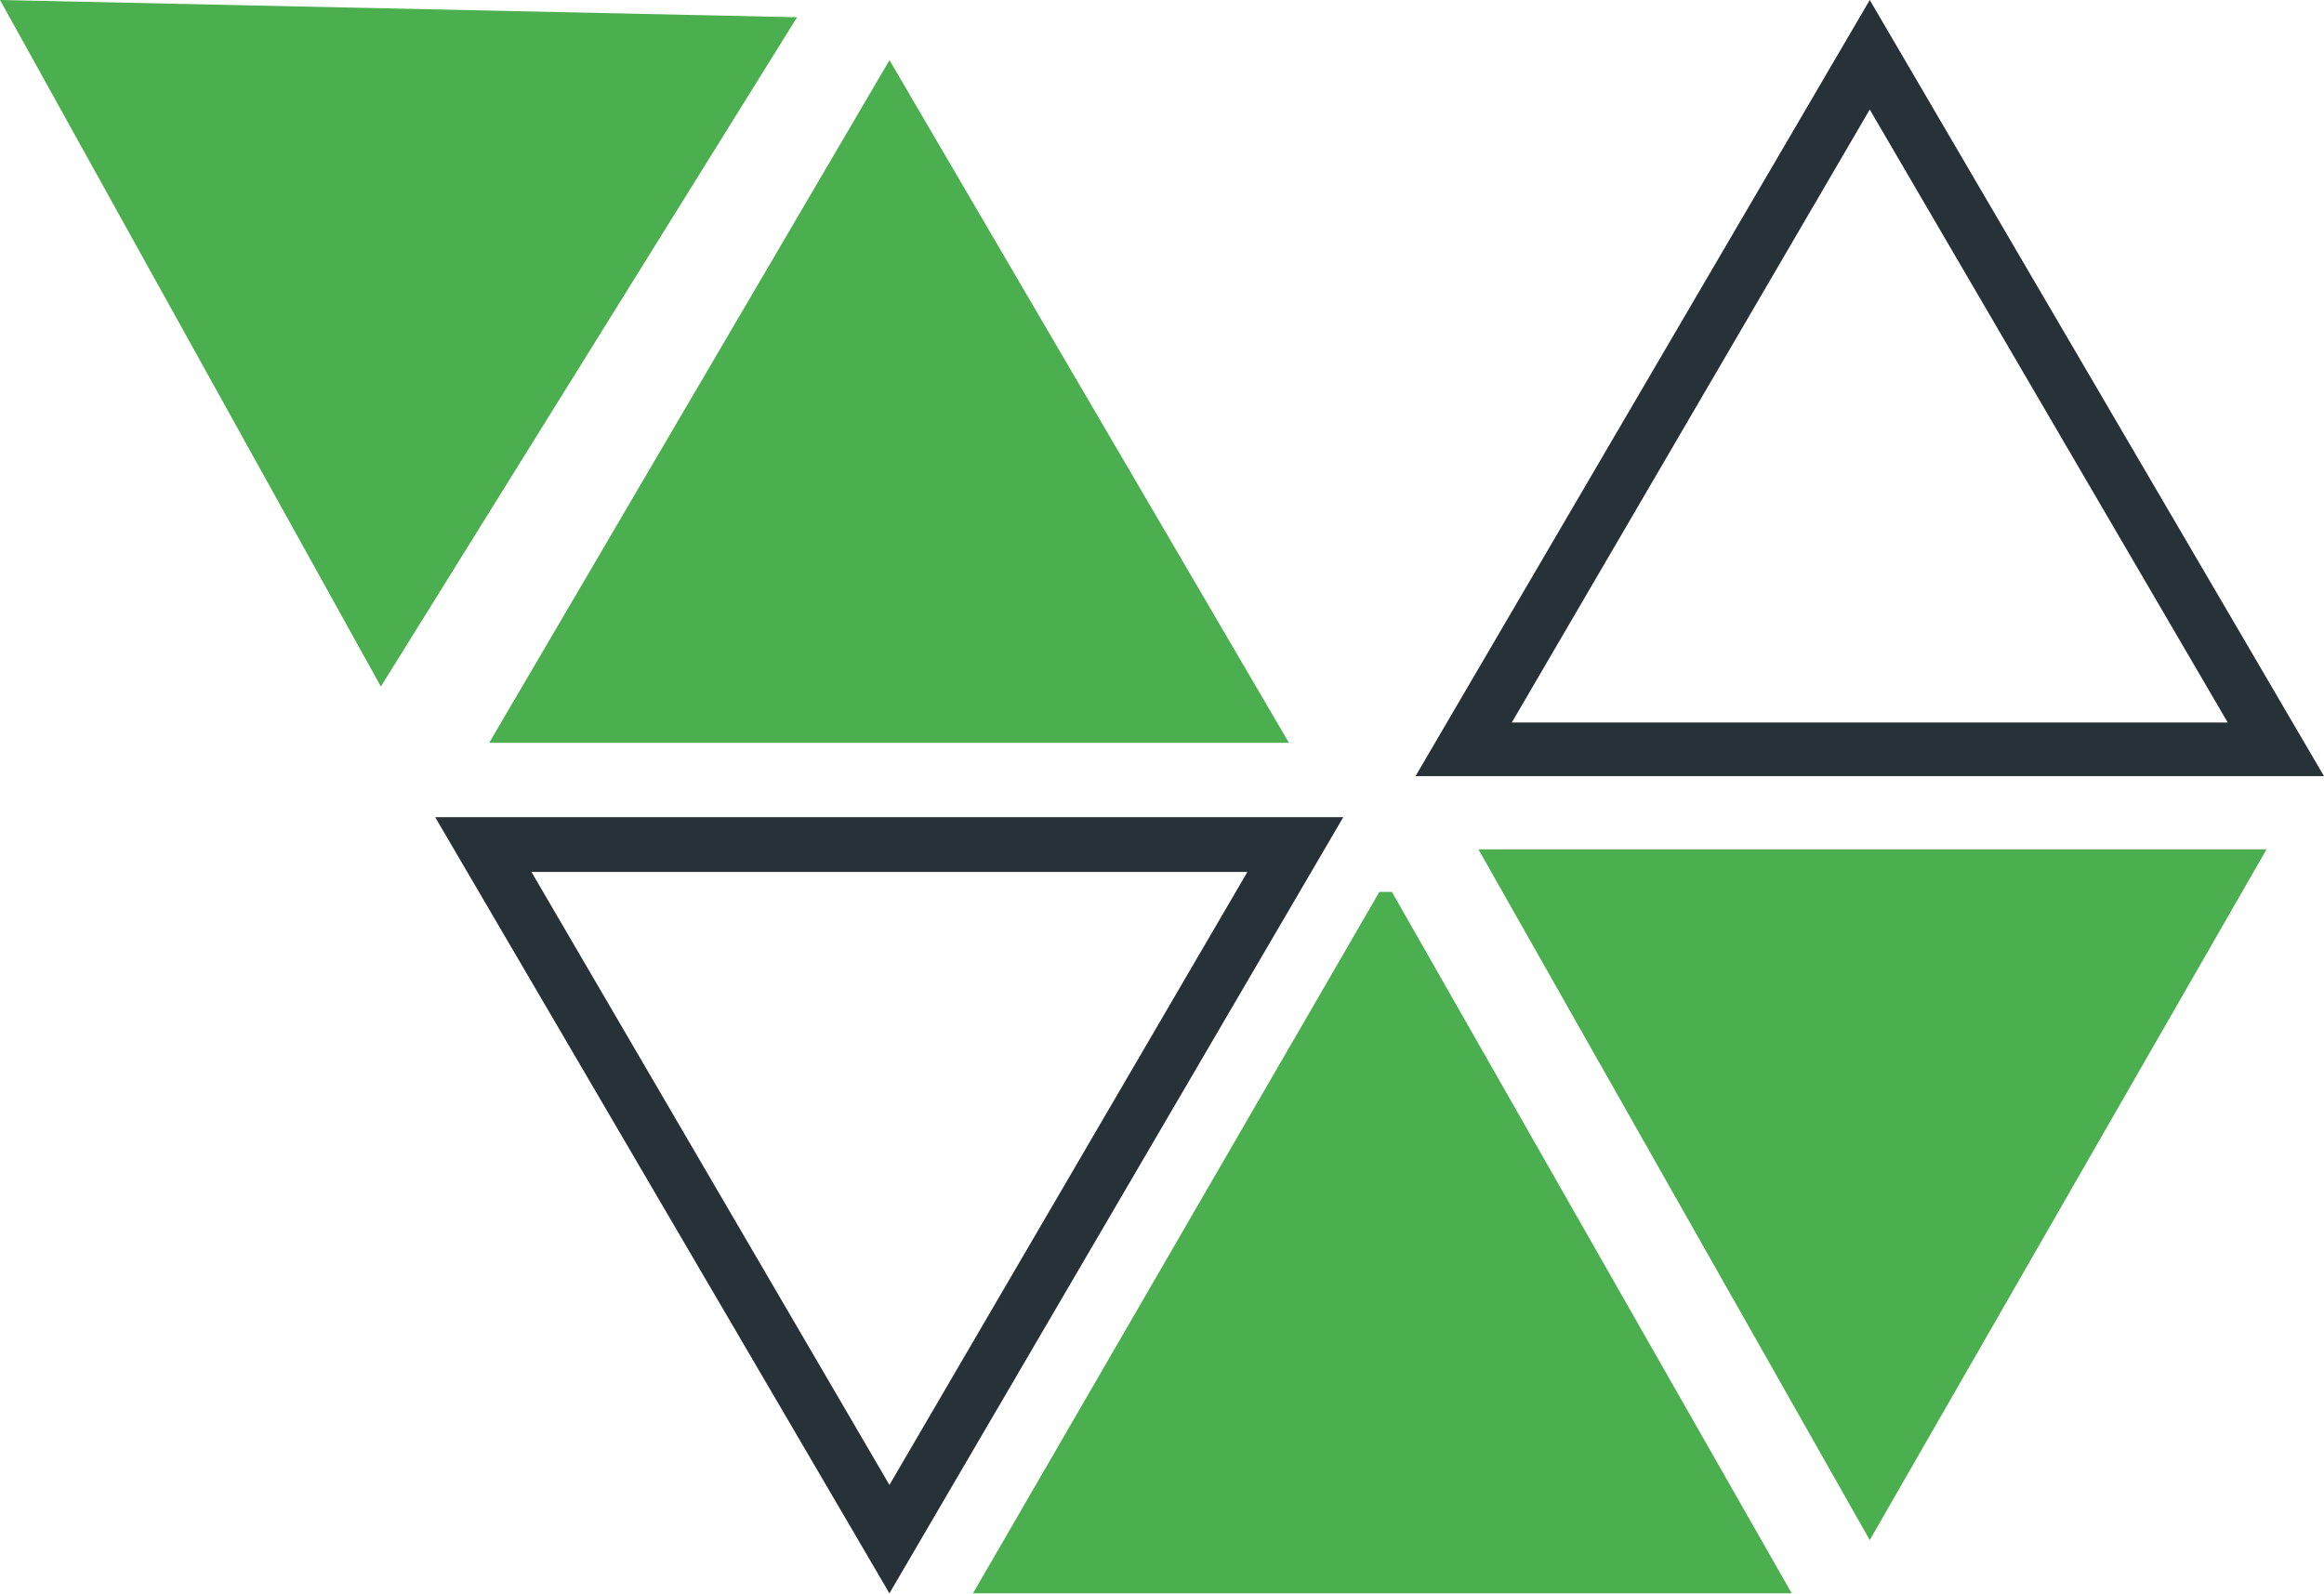
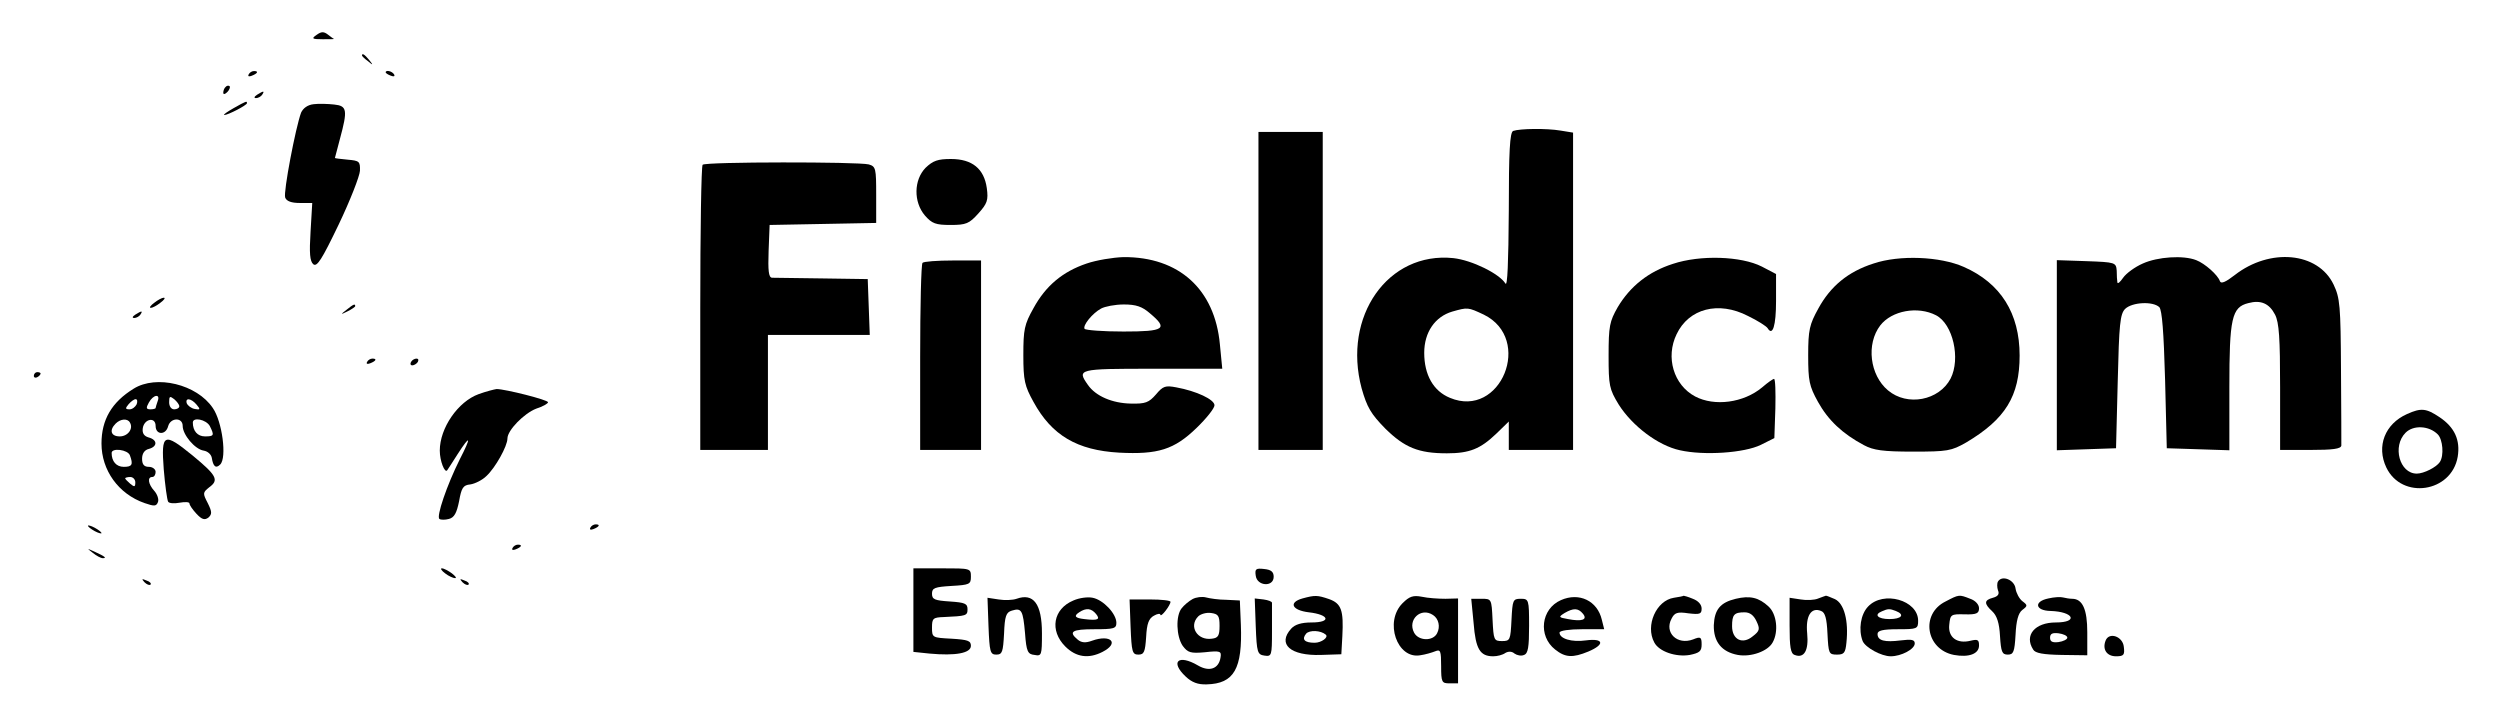
- <svg xmlns="http://www.w3.org/2000/svg" width="35" height="24" viewBox="0 0 35 24" fill="none">
-   <path d="M18.786 13.134L13.395 22.367L8.004 13.134H18.786ZM20.23 12.309H6.554L13.395 24L20.23 12.309Z" fill="#263238" />
-   <path d="M28.159 1.65L33.55 10.883H22.768L28.159 1.65ZM28.159 0L21.318 11.691H35L28.159 0Z" fill="#263238" />
-   <path d="M0 0L5.736 10.341L12.004 0.26L0 0Z" fill="#4CAF4F" />
-   <path d="M13.396 0.906L19.412 11.189H7.367L13.396 0.906Z" fill="#4CAF4F" />
-   <path d="M20.962 13.434L26.984 24H14.653L20.774 13.434H20.962Z" fill="#4CAF4F" />
-   <path d="M22.265 12.793L28.159 23.198L34.135 12.793H22.265Z" fill="#4CAF4F" />
+ <svg xmlns="http://www.w3.org/2000/svg" version="1.0" width="739pt" height="207pt" viewBox="0 0 739 207" preserveAspectRatio="xMidYMid meet">
+   <g transform="translate(0,207) scale(0.1,-0.1)" fill="#000000" stroke="none">
+     <path d="M936 1967 c-16 -11 -14 -13 18 -13 19 0 34 0 33 1 -1 0 -9 6 -18 13 -12 9 -19 9 -33 -1z" />
+     <path d="M1070 1906 c0 -2 8 -10 18 -17 15 -13 16 -12 3 4 -13 16 -21 21 -21 13z" />
+     <path d="M735 1850 c-3 -6 1 -7 9 -4 18 7 21 14 7 14 -6 0 -13 -4 -16 -10z" />
+     <path d="M1140 1856 c0 -2 7 -7 16 -10 8 -3 12 -2 9 4 -6 10 -25 14 -25 6z" />
+     <path d="M667 1813 c-4 -3 -7 -11 -7 -17 0 -6 5 -5 12 2 6 6 9 14 7 17 -3 3 -9 2 -12 -2z" />
+     <path d="M760 1790 c-9 -6 -10 -10 -3 -10 6 0 15 5 18 10 8 12 4 12 -15 0z" />
+     <path d="M690 1750 c-19 -11 -31 -19 -27 -20 11 0 67 29 67 35 0 7 -1 7 -40 -15z" />
+     <path d="M927 1762 c-18 -2 -31 -12 -37 -25 -16 -43 -53 -236 -47 -251 4 -11 19 -16 43 -16 l37 0 -5 -85 c-4 -64 -2 -87 8 -96 11 -9 25 13 75 117 34 71 62 143 63 159 1 28 -2 30 -36 33 -21 2 -38 4 -38 5 0 1 7 27 15 57 23 85 21 97 -17 101 -18 2 -46 3 -61 1z" />
+     <path d="M4473 1683 c-10 -4 -13 -60 -13 -236 -1 -154 -4 -226 -10 -215 -18 29 -99 69 -154 75 -193 20 -328 -172 -271 -385 16 -56 27 -75 70 -119 57 -56 98 -73 182 -73 67 0 99 13 146 58 l37 36 0 -42 0 -42 95 0 95 0 0 469 0 469 -37 6 c-41 7 -120 6 -140 -1z m-87 -543 c147 -72 50 -309 -100 -246 -49 20 -76 68 -76 133 0 61 32 107 83 122 46 13 46 13 93 -9z" />
+     <path d="M3720 1210 l0 -470 95 0 95 0 0 470 0 470 -95 0 -95 0 0 -470z" />
+     <path d="M2736 1574 c-35 -36 -36 -101 -2 -141 21 -24 32 -28 76 -28 46 0 55 4 82 34 26 29 30 39 25 75 -8 57 -43 86 -106 86 -39 0 -53 -5 -75 -26z" />
+     <path d="M2077 1583 c-4 -3 -7 -195 -7 -425 l0 -418 100 0 100 0 0 170 0 170 150 0 151 0 -3 83 -3 82 -135 2 c-74 1 -141 2 -148 2 -10 1 -12 21 -10 79 l3 77 158 3 157 3 0 83 c0 78 -1 84 -22 90 -31 8 -483 8 -491 -1z" />
+     <path d="M3212 1291 c-71 -24 -121 -66 -157 -132 -27 -48 -30 -63 -30 -139 0 -75 4 -91 30 -138 54 -99 129 -143 253 -150 115 -6 163 9 229 73 29 28 53 58 53 67 0 17 -53 42 -113 53 -32 6 -39 4 -60 -21 -21 -24 -31 -28 -74 -27 -55 1 -104 22 -127 55 -33 47 -30 48 190 48 l207 0 -7 72 c-15 163 -121 259 -285 258 -31 -1 -80 -9 -109 -19z m187 -147 c55 -46 44 -54 -78 -54 -61 0 -112 4 -115 8 -6 10 23 46 49 60 11 6 41 12 67 12 36 0 54 -6 77 -26z" />
+     <path d="M4945 1290 c-72 -23 -126 -66 -163 -128 -24 -42 -27 -56 -27 -143 0 -89 2 -99 30 -145 40 -63 116 -121 181 -135 71 -16 190 -8 239 16 l40 20 3 88 c1 48 0 87 -4 87 -3 0 -19 -11 -35 -25 -55 -46 -141 -57 -198 -27 -64 34 -88 116 -55 184 36 76 124 99 211 54 29 -14 54 -30 58 -36 15 -25 25 7 25 80 l0 80 -42 22 c-61 31 -182 35 -263 8z" />
+     <path d="M5538 1291 c-75 -24 -127 -67 -163 -133 -26 -47 -30 -63 -30 -138 0 -76 3 -91 29 -138 30 -54 72 -94 136 -128 28 -15 56 -19 145 -19 102 0 113 2 157 27 116 69 158 137 158 257 0 125 -56 214 -165 262 -70 31 -190 36 -267 10z m185 -153 c50 -26 73 -128 43 -187 -34 -65 -128 -83 -185 -35 -54 45 -65 137 -23 192 34 44 111 58 165 30z" />
+     <path d="M6334 1291 c-23 -10 -49 -29 -58 -42 -9 -13 -16 -19 -17 -14 -1 6 -2 21 -2 35 -2 24 -4 25 -89 28 l-88 3 0 -281 0 -281 88 3 87 3 5 197 c4 170 7 200 22 215 21 20 82 23 101 5 8 -9 13 -72 17 -215 l5 -202 93 -3 92 -3 0 186 c0 204 7 237 56 249 37 10 62 -1 79 -34 12 -23 15 -70 15 -215 l0 -185 90 0 c65 0 90 3 91 13 0 6 0 106 -1 222 -1 192 -3 214 -22 254 -46 96 -188 109 -292 28 -27 -21 -41 -27 -44 -18 -6 18 -44 52 -70 62 -38 15 -114 10 -158 -10z" />
+     <path d="M2727 1293 c-4 -3 -7 -129 -7 -280 l0 -273 90 0 90 0 0 280 0 280 -83 0 c-46 0 -87 -3 -90 -7z" />
+     <path d="M456 1175 c-11 -8 -16 -15 -10 -15 5 0 18 7 28 15 11 8 16 15 10 15 -5 0 -18 -7 -28 -15z" />
+     <path d="M1024 1154 c-18 -14 -18 -15 4 -4 12 6 22 13 22 15 0 8 -5 6 -26 -11z" />
+     <path d="M400 1140 c-9 -6 -10 -10 -3 -10 6 0 15 5 18 10 8 12 4 12 -15 0z" />
+     <path d="M1085 1000 c-3 -6 1 -7 9 -4 18 7 21 14 7 14 -6 0 -13 -4 -16 -10z" />
+     <path d="M1215 1000 c-3 -5 -2 -10 4 -10 5 0 13 5 16 10 3 6 2 10 -4 10 -5 0 -13 -4 -16 -10z" />
+     <path d="M100 959 c0 -5 5 -7 10 -4 6 3 10 8 10 11 0 2 -4 4 -10 4 -5 0 -10 -5 -10 -11z" />
+     <path d="M395 921 c-65 -40 -95 -92 -95 -162 0 -79 50 -149 127 -176 29 -10 35 -10 40 3 3 8 -2 23 -11 33 -18 20 -21 41 -6 41 6 0 10 7 10 15 0 8 -9 15 -20 15 -14 0 -20 7 -20 24 0 15 7 26 20 29 26 7 26 27 -1 34 -13 4 -19 12 -17 27 4 28 38 35 38 7 0 -27 30 -28 37 -1 7 26 43 27 43 1 0 -26 36 -69 62 -73 12 -2 22 -11 24 -21 4 -26 12 -33 25 -20 20 20 6 127 -22 167 -47 70 -167 99 -234 57z m71 -37 c-3 -9 -6 -18 -6 -20 0 -2 -7 -4 -15 -4 -13 0 -14 4 -5 20 13 24 35 27 26 4z m64 -15 c0 -5 -7 -9 -15 -9 -9 0 -15 9 -15 21 0 18 2 19 15 9 8 -7 15 -16 15 -21z m-126 6 c-4 -8 -13 -15 -21 -15 -13 0 -13 3 -3 15 7 8 16 15 21 15 5 0 6 -7 3 -15z m177 -1 c12 -14 11 -16 -5 -13 -11 2 -21 10 -24 17 -5 17 13 15 29 -4z m-197 -53 c11 -18 -6 -41 -30 -41 -26 0 -32 18 -12 38 14 14 35 16 42 3z m236 -10 c14 -28 13 -31 -14 -31 -22 0 -36 16 -36 41 0 17 39 9 50 -10z m-236 -87 c10 -27 7 -34 -18 -34 -22 0 -36 16 -36 41 0 16 48 10 54 -7z m16 -80 c0 -14 -3 -14 -15 -4 -8 7 -15 14 -15 16 0 2 7 4 15 4 8 0 15 -7 15 -16z" />
+     <path d="M1415 905 c-61 -22 -115 -100 -115 -167 0 -31 15 -68 22 -58 2 3 16 24 31 48 38 59 41 52 6 -16 -38 -76 -70 -170 -60 -176 4 -3 17 -3 28 0 16 4 23 18 30 52 7 40 12 48 33 50 14 2 36 13 48 25 26 24 62 88 62 111 0 24 49 74 85 88 19 6 35 15 35 19 0 7 -127 39 -152 39 -7 -1 -31 -7 -53 -15z" />
+     <path d="M7115 846 c-65 -29 -91 -95 -61 -158 46 -96 193 -74 211 32 8 49 -9 87 -54 117 -39 26 -54 28 -96 9z m91 -60 c15 -15 19 -63 6 -82 -10 -15 -47 -34 -68 -34 -51 0 -73 81 -33 121 23 23 69 21 95 -5z" />
+     <path d="M484 683 c4 -48 10 -91 13 -96 3 -5 18 -6 34 -3 16 3 29 2 29 -2 0 -5 9 -18 21 -31 16 -17 24 -19 35 -11 11 10 11 17 -2 43 -15 29 -15 31 5 47 29 21 21 35 -49 93 -86 70 -94 67 -86 -40z" />
+     <path d="M260 516 c0 -3 9 -10 20 -16 11 -6 20 -8 20 -6 0 3 -9 10 -20 16 -11 6 -20 8 -20 6z" />
+     <path d="M1745 510 c-3 -6 1 -7 9 -4 18 7 21 14 7 14 -6 0 -13 -4 -16 -10z" />
+     <path d="M1515 450 c-3 -6 1 -7 9 -4 18 7 21 14 7 14 -6 0 -13 -4 -16 -10z" />
+     <path d="M274 436 c11 -9 24 -16 30 -16 12 0 7 5 -24 19 -24 11 -24 11 -6 -3z" />
+     <path d="M1316 375 c10 -8 24 -14 29 -14 6 0 1 6 -9 14 -11 8 -24 15 -30 15 -5 0 -1 -7 10 -15z" />
+     <path d="M2700 266 l0 -123 48 -5 c76 -7 122 1 122 23 0 15 -9 18 -57 21 -57 3 -58 3 -58 33 0 27 3 30 35 31 66 3 70 4 70 23 0 17 -8 20 -52 23 -45 3 -53 6 -53 23 0 17 8 20 58 23 53 3 57 5 57 27 0 25 -1 25 -85 25 l-85 0 0 -124z" />
+     <path d="M3712 368 c4 -31 53 -34 53 -3 0 15 -8 21 -28 23 -25 3 -28 0 -25 -20z" />
+     <path d="M427 349 c7 -7 15 -10 18 -7 3 3 -2 9 -12 12 -14 6 -15 5 -6 -5z" />
+     <path d="M1367 349 c7 -7 15 -10 18 -7 3 3 -2 9 -12 12 -14 6 -15 5 -6 -5z" />
+     <path d="M5906 351 c-3 -5 -3 -17 0 -26 5 -11 0 -18 -15 -22 -26 -7 -27 -17 -2 -40 14 -13 21 -35 23 -73 3 -47 6 -55 23 -55 17 0 20 8 23 59 2 41 8 64 20 73 16 12 16 14 0 26 -9 7 -18 24 -20 37 -3 26 -40 41 -52 21z" />
+     <path d="M3005 300 c-11 -4 -35 -5 -53 -2 l-33 5 3 -84 c3 -76 5 -84 23 -84 18 0 20 8 23 62 2 52 6 63 23 68 29 9 33 1 39 -67 4 -54 8 -62 28 -64 21 -4 22 -1 22 64 0 87 -25 120 -75 102z" />
+     <path d="M3173 295 c-60 -25 -71 -89 -24 -136 32 -32 69 -37 110 -16 51 26 25 53 -31 33 -19 -7 -31 -6 -42 3 -29 24 -17 31 49 31 58 0 65 2 65 19 0 27 -39 68 -70 74 -14 3 -39 0 -57 -8z m67 -40 c13 -16 6 -20 -35 -15 -27 3 -32 9 -15 20 21 14 36 12 50 -5z" />
+     <path d="M3525 299 c-11 -6 -26 -19 -32 -27 -18 -22 -16 -83 3 -111 15 -20 23 -23 66 -19 45 5 49 3 46 -15 -5 -34 -33 -44 -67 -24 -58 34 -83 11 -36 -33 18 -17 36 -24 62 -23 81 2 106 46 101 176 l-3 72 -40 2 c-22 0 -49 4 -60 7 -11 3 -29 1 -40 -5z m80 -79 c0 -29 -4 -36 -23 -38 -43 -6 -69 37 -40 66 7 7 24 12 38 10 21 -3 25 -8 25 -38z" />
+     <path d="M3850 301 c-42 -12 -31 -35 19 -41 61 -7 67 -30 8 -30 -30 0 -49 -6 -60 -18 -42 -46 -3 -81 88 -78 l60 2 3 54 c4 76 -3 96 -39 109 -35 12 -42 12 -79 2z m69 -107 c9 -8 -13 -24 -33 -24 -30 0 -39 10 -25 27 10 11 43 10 58 -3z" />
+     <path d="M4146 287 c-55 -55 -16 -166 52 -154 15 2 35 8 45 12 15 6 17 1 17 -44 0 -48 2 -51 25 -51 l25 0 0 125 0 126 -37 -1 c-21 0 -52 2 -70 6 -26 5 -37 1 -57 -19z m90 -35 c17 -11 22 -35 12 -54 -12 -24 -55 -23 -68 2 -20 38 20 76 56 52z" />
+     <path d="M4614 296 c-59 -26 -68 -106 -17 -146 30 -24 52 -25 98 -6 50 21 46 40 -7 33 -42 -6 -78 5 -78 23 0 6 30 10 66 10 l66 0 -7 28 c-13 56 -67 82 -121 58z m65 -40 c15 -18 -3 -24 -44 -16 -28 5 -29 6 -10 18 26 15 40 15 54 -2z" />
+     <path d="M4948 303 c-52 -8 -85 -82 -58 -132 14 -27 64 -44 105 -37 29 6 35 11 35 31 0 22 -3 24 -25 15 -47 -18 -86 20 -64 61 9 18 17 21 50 16 34 -4 39 -2 39 14 0 12 -10 23 -26 29 -14 6 -26 9 -27 9 -1 -1 -14 -4 -29 -6z" />
+     <path d="M5131 300 c-46 -11 -63 -32 -65 -78 -1 -49 23 -79 71 -88 39 -7 89 11 103 37 18 32 12 84 -12 106 -29 27 -55 33 -97 23z m61 -66 c11 -23 10 -29 -11 -45 -30 -25 -61 -10 -61 30 0 34 6 41 37 41 16 0 27 -9 35 -26z" />
+     <path d="M5375 301 c-11 -5 -35 -6 -52 -3 l-33 5 0 -82 c0 -64 3 -83 15 -87 28 -11 42 13 37 64 -5 52 12 78 41 66 12 -4 17 -22 19 -67 3 -59 4 -62 28 -62 21 0 25 5 28 35 7 66 -7 116 -34 129 -14 6 -26 11 -27 10 -1 0 -11 -4 -22 -8z" />
+     <path d="M5751 292 c-75 -37 -58 -142 25 -158 44 -8 74 3 74 28 0 17 -4 19 -25 14 -40 -10 -67 10 -63 47 3 31 5 32 46 31 35 -1 42 3 42 18 0 11 -11 23 -26 28 -33 13 -33 13 -73 -8z" />
+     <path d="M6055 301 c-44 -9 -39 -36 6 -37 69 -2 84 -34 16 -34 -62 0 -94 -38 -67 -80 6 -11 30 -15 85 -16 l75 -1 0 68 c0 68 -14 99 -45 99 -7 0 -19 2 -27 4 -7 2 -26 1 -43 -3z m56 -116 c0 -5 -12 -11 -26 -13 -18 -2 -25 1 -25 13 0 12 7 15 25 13 14 -2 26 -7 26 -13z" />
+     <path d="M3342 217 c3 -74 5 -82 23 -82 17 0 20 8 23 52 2 40 8 55 23 63 10 6 19 7 19 3 1 -10 30 28 30 38 0 4 -27 7 -60 7 l-61 0 3 -81z" />
+     <path d="M3712 218 c3 -77 5 -83 26 -86 21 -3 22 0 22 72 0 42 0 79 0 84 0 4 -11 8 -25 10 l-26 3 3 -83z" />
+     <path d="M4356 228 c6 -77 19 -98 58 -98 12 0 28 4 36 10 9 5 19 5 27 -2 7 -5 20 -8 28 -4 12 4 15 23 15 86 0 78 -1 80 -25 80 -23 0 -24 -4 -27 -62 -3 -60 -4 -63 -28 -63 -24 0 -25 3 -28 63 -3 62 -3 62 -33 62 l-30 0 7 -72z" />
+     <path d="M5522 277 c-22 -23 -29 -68 -16 -102 8 -19 55 -45 83 -45 31 0 71 21 71 38 0 11 -9 13 -41 9 -48 -6 -69 -1 -69 19 0 10 15 14 60 14 57 0 60 1 60 25 0 61 -103 90 -148 42z m82 -13 c28 -11 17 -24 -19 -24 -34 0 -47 13 -22 23 18 8 23 8 41 1z" />
+     <path d="M6224 176 c-10 -26 4 -46 31 -46 23 0 26 4 23 28 -3 31 -44 45 -54 18z" />
+   </g>
</svg>
